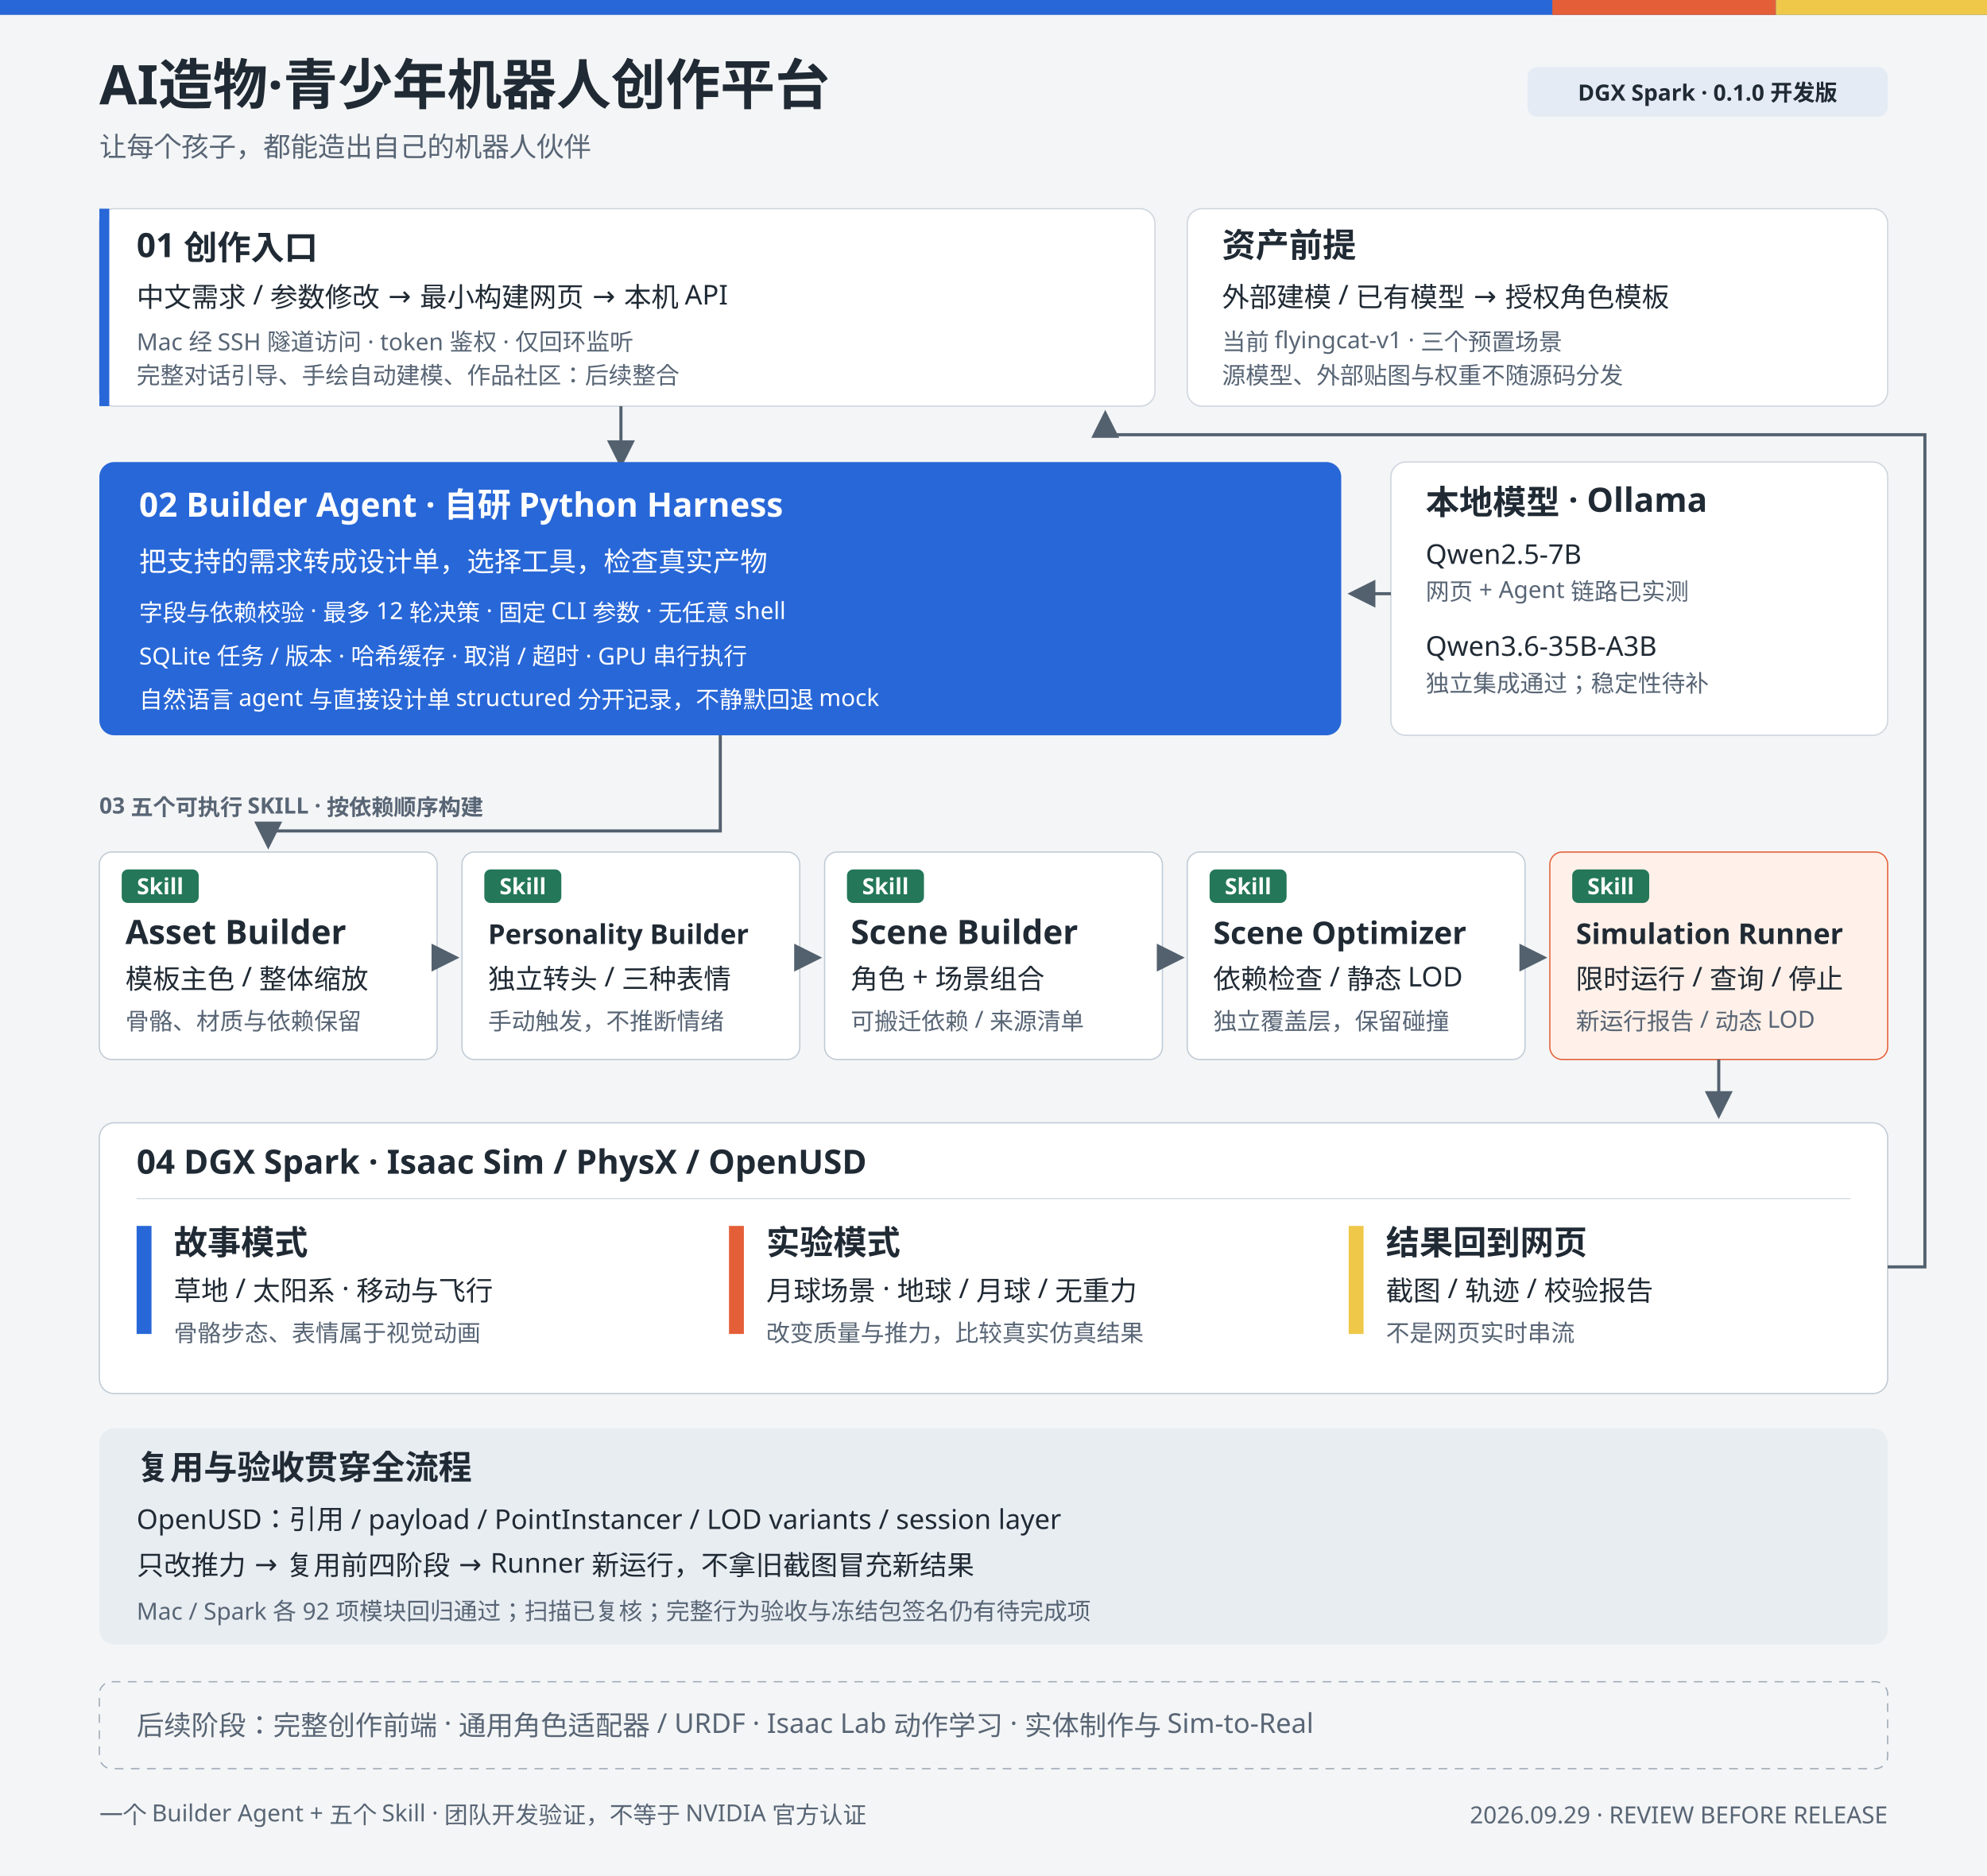
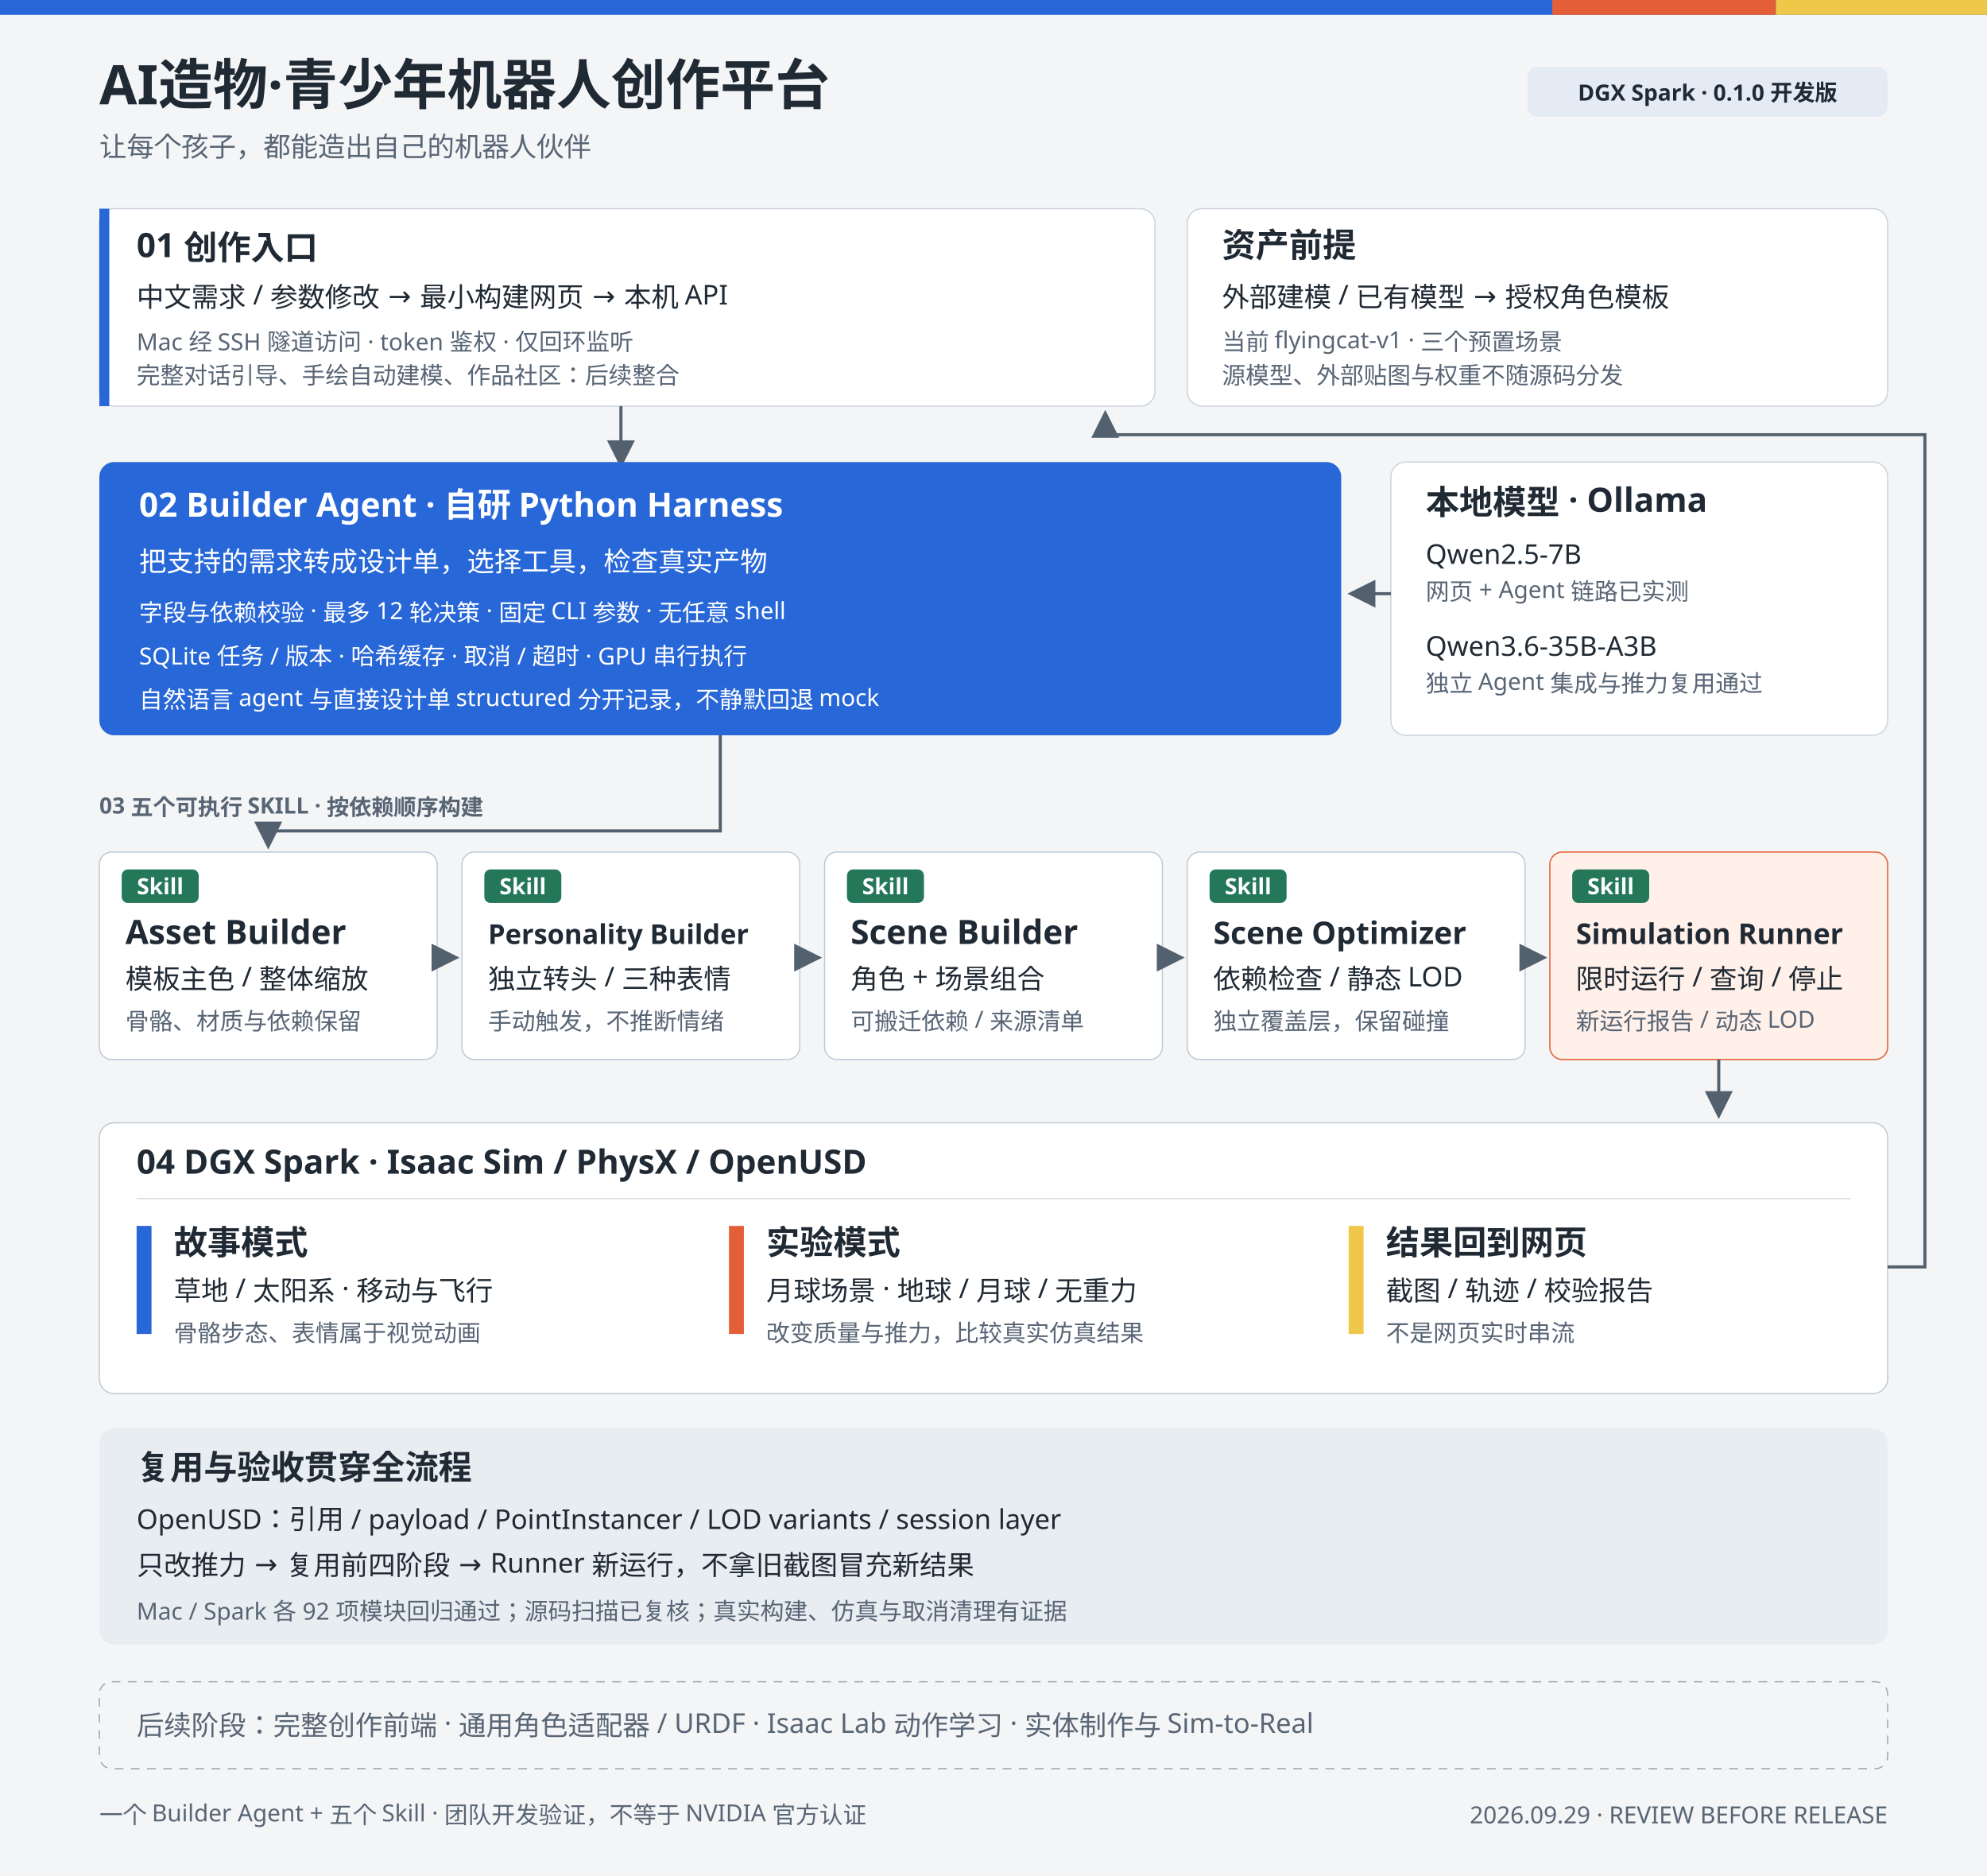
<svg xmlns="http://www.w3.org/2000/svg" width="1600" height="1510" viewBox="0 0 1600 1510" role="img" aria-labelledby="title desc">
  <defs>
    <marker id="arrow" markerWidth="9" markerHeight="9" refX="7" refY="4.5" orient="auto">
      <path d="M0 0L9 4.5L0 9Z" fill="#53616f" />
    </marker>
  </defs>
  <style type="text/css">
    text { font-family: sans-serif; fill: #202a34; }
    .title { font-size: 44px; font-weight: 700; }
    .h { font-size: 27px; font-weight: 700; }
    .body { font-size: 22px; }
    .small { font-size: 19px; }
    .label { font-size: 18px; font-weight: 700; }
    .muted { fill: #586575; }
    .white { fill: #ffffff; }
    .line { fill: none; stroke: #53616f; stroke-width: 2.5; marker-end: url(#arrow); }
  </style>
  <rect width="1600" height="1510" fill="#f4f5f6" />
  <rect x="0" y="0" width="1600" height="12" fill="#2867d7" />
  <rect x="1250" y="0" width="180" height="12" fill="#e45f37" />
  <rect x="1430" y="0" width="170" height="12" fill="#efc84a" />
  <text x="80" y="84" class="title">AI造物·青少年机器人创作平台</text>
  <text x="80" y="126" class="body muted">让每个孩子，都能造出自己的机器人伙伴</text>
  <rect x="1230" y="54" width="290" height="40" rx="8" fill="#e4ebf5" />
  <text x="1375" y="81" class="label" text-anchor="middle">DGX Spark · 0.1.0 开发版</text>
  <rect x="80" y="168" width="850" height="159" rx="12" fill="#ffffff" stroke="#cdd4de" />
  <rect x="80" y="168" width="8" height="159" fill="#2867d7" />
  <text x="110" y="207" class="h">01  创作入口</text>
  <text x="110" y="247" class="body">中文需求 / 参数修改 → 最小构建网页 → 本机 API</text>
  <text x="110" y="282" class="small muted">Mac 经 SSH 隧道访问 · token 鉴权 · 仅回环监听</text>
  <text x="110" y="309" class="small muted">完整对话引导、手绘自动建模、作品社区：后续整合</text>
  <rect x="956" y="168" width="564" height="159" rx="12" fill="#ffffff" stroke="#cdd4de" />
  <text x="984" y="207" class="h">资产前提</text>
  <text x="984" y="247" class="body">外部建模 / 已有模型 → 授权角色模板</text>
  <text x="984" y="282" class="small muted">当前 flyingcat-v1 · 三个预置场景</text>
  <text x="984" y="309" class="small muted">源模型、外部贴图与权重不随源码分发</text>
  <path d="M500 327V372" class="line" />
  <rect x="80" y="372" width="1000" height="220" rx="12" fill="#2867d7" />
  <text x="112" y="416" class="h white">02  Builder Agent · 自研 Python Harness</text>
  <text x="112" y="460" class="body white">把支持的需求转成设计单，选择工具，检查真实产物</text>
  <text x="112" y="500" class="small white">字段与依赖校验 · 最多 12 轮决策 · 固定 CLI 参数 · 无任意 shell</text>
  <text x="112" y="535" class="small white">SQLite 任务 / 版本 · 哈希缓存 · 取消 / 超时 · GPU 串行执行</text>
  <text x="112" y="570" class="small white">自然语言 agent 与直接设计单 structured 分开记录，不静默回退 mock</text>
  <rect x="1120" y="372" width="400" height="220" rx="12" fill="#ffffff" stroke="#cdd4de" />
  <text x="1148" y="414" class="h">本地模型 · Ollama</text>
  <text x="1148" y="454" class="body">Qwen2.5-7B</text>
  <text x="1148" y="483" class="small muted">网页 + Agent 链路已实测</text>
  <text x="1148" y="528" class="body">Qwen3.6-35B-A3B</text>
-   <text x="1148" y="557" class="small muted">独立集成通过；稳定性待补</text>
+   <text x="1148" y="557" class="small muted">独立 Agent 集成与推力复用通过</text>
  <path d="M1120 478H1090" class="line" />
  <path d="M580 592V669H216V679" class="line" />
  <text x="80" y="655" class="label muted">03  五个可执行 SKILL · 按依赖顺序构建</text>
  <rect x="80" y="686" width="272" height="167" rx="10" fill="#ffffff" stroke="#bfcad5" />
  <rect x="98" y="700" width="62" height="27" rx="5" fill="#247759" />
  <text x="129" y="720" class="label white" text-anchor="middle">Skill</text>
  <text x="101" y="760" class="h">Asset Builder</text>
  <text x="101" y="796" class="body">模板主色 / 整体缩放</text>
  <text x="101" y="829" class="small muted">骨骼、材质与依赖保留</text>
  <rect x="372" y="686" width="272" height="167" rx="10" fill="#ffffff" stroke="#bfcad5" />
  <rect x="390" y="700" width="62" height="27" rx="5" fill="#247759" />
  <text x="421" y="720" class="label white" text-anchor="middle">Skill</text>
  <text x="393" y="760" font-size="22" font-weight="700">Personality Builder</text>
  <text x="393" y="796" class="body">独立转头 / 三种表情</text>
  <text x="393" y="829" class="small muted">手动触发，不推断情绪</text>
  <rect x="664" y="686" width="272" height="167" rx="10" fill="#ffffff" stroke="#bfcad5" />
  <rect x="682" y="700" width="62" height="27" rx="5" fill="#247759" />
  <text x="713" y="720" class="label white" text-anchor="middle">Skill</text>
  <text x="685" y="760" class="h">Scene Builder</text>
  <text x="685" y="796" class="body">角色 + 场景组合</text>
  <text x="685" y="829" class="small muted">可搬迁依赖 / 来源清单</text>
  <rect x="956" y="686" width="272" height="167" rx="10" fill="#ffffff" stroke="#bfcad5" />
  <rect x="974" y="700" width="62" height="27" rx="5" fill="#247759" />
  <text x="1005" y="720" class="label white" text-anchor="middle">Skill</text>
  <text x="977" y="760" font-size="25" font-weight="700">Scene Optimizer</text>
  <text x="977" y="796" class="body">依赖检查 / 静态 LOD</text>
  <text x="977" y="829" class="small muted">独立覆盖层，保留碰撞</text>
  <rect x="1248" y="686" width="272" height="167" rx="10" fill="#fff1e9" stroke="#e45f37" />
  <rect x="1266" y="700" width="62" height="27" rx="5" fill="#247759" />
  <text x="1297" y="720" class="label white" text-anchor="middle">Skill</text>
  <text x="1269" y="760" font-size="23" font-weight="700">Simulation Runner</text>
  <text x="1269" y="796" class="body">限时运行 / 查询 / 停止</text>
  <text x="1269" y="829" class="small muted">新运行报告 / 动态 LOD</text>
  <path d="M352 771H365" class="line" />
  <path d="M644 771H657" class="line" />
  <path d="M936 771H949" class="line" />
  <path d="M1228 771H1241" class="line" />
  <path d="M1384 853V896" class="line" />
  <rect x="80" y="904" width="1440" height="218" rx="12" fill="#ffffff" stroke="#bfcad5" />
  <text x="110" y="945" class="h">04  DGX Spark · Isaac Sim / PhysX / OpenUSD</text>
  <line x1="110" y1="965" x2="1490" y2="965" stroke="#d6dce3" />
  <rect x="110" y="987" width="12" height="87" fill="#2867d7" />
  <text x="140" y="1010" class="h">故事模式</text>
  <text x="140" y="1047" class="body">草地 / 太阳系 · 移动与飞行</text>
  <text x="140" y="1080" class="small muted">骨骼步态、表情属于视觉动画</text>
  <rect x="587" y="987" width="12" height="87" fill="#e45f37" />
  <text x="617" y="1010" class="h">实验模式</text>
  <text x="617" y="1047" class="body">月球场景 · 地球 / 月球 / 无重力</text>
  <text x="617" y="1080" class="small muted">改变质量与推力，比较真实仿真结果</text>
  <rect x="1086" y="987" width="12" height="87" fill="#efc84a" />
  <text x="1116" y="1010" class="h">结果回到网页</text>
  <text x="1116" y="1047" class="body">截图 / 轨迹 / 校验报告</text>
  <text x="1116" y="1080" class="small muted">不是网页实时串流</text>
  <path d="M1520 1020H1550V350H890V335" class="line" />
  <rect x="80" y="1150" width="1440" height="174" rx="12" fill="#e8edf2" />
  <text x="110" y="1191" class="h">复用与验收贯穿全流程</text>
  <text x="110" y="1231" class="body">OpenUSD：引用 / payload / PointInstancer / LOD variants / session layer</text>
  <text x="110" y="1268" class="body">只改推力 → 复用前四阶段 → Runner 新运行，不拿旧截图冒充新结果</text>
-   <text x="110" y="1304" class="small muted">Mac / Spark 各 92 项模块回归通过；扫描已复核；完整行为验收与冻结包签名仍有待完成项</text>
+   <text x="110" y="1304" class="small muted">Mac / Spark 各 92 项模块回归通过；源码扫描已复核；真实构建、仿真与取消清理有证据</text>
  <rect x="80" y="1354" width="1440" height="70" rx="10" fill="#f4f5f6" stroke="#9ca9b7" stroke-dasharray="7 6" />
  <text x="110" y="1397" class="body muted">后续阶段：完整创作前端 · 通用角色适配器 / URDF · Isaac Lab 动作学习 · 实体制作与 Sim-to-Real</text>
  <text x="80" y="1468" class="small muted">一个 Builder Agent + 五个 Skill · 团队开发验证，不等于 NVIDIA 官方认证</text>
  <text x="1520" y="1468" class="small muted" text-anchor="end">2026.09.29 · REVIEW BEFORE RELEASE</text>
</svg>
